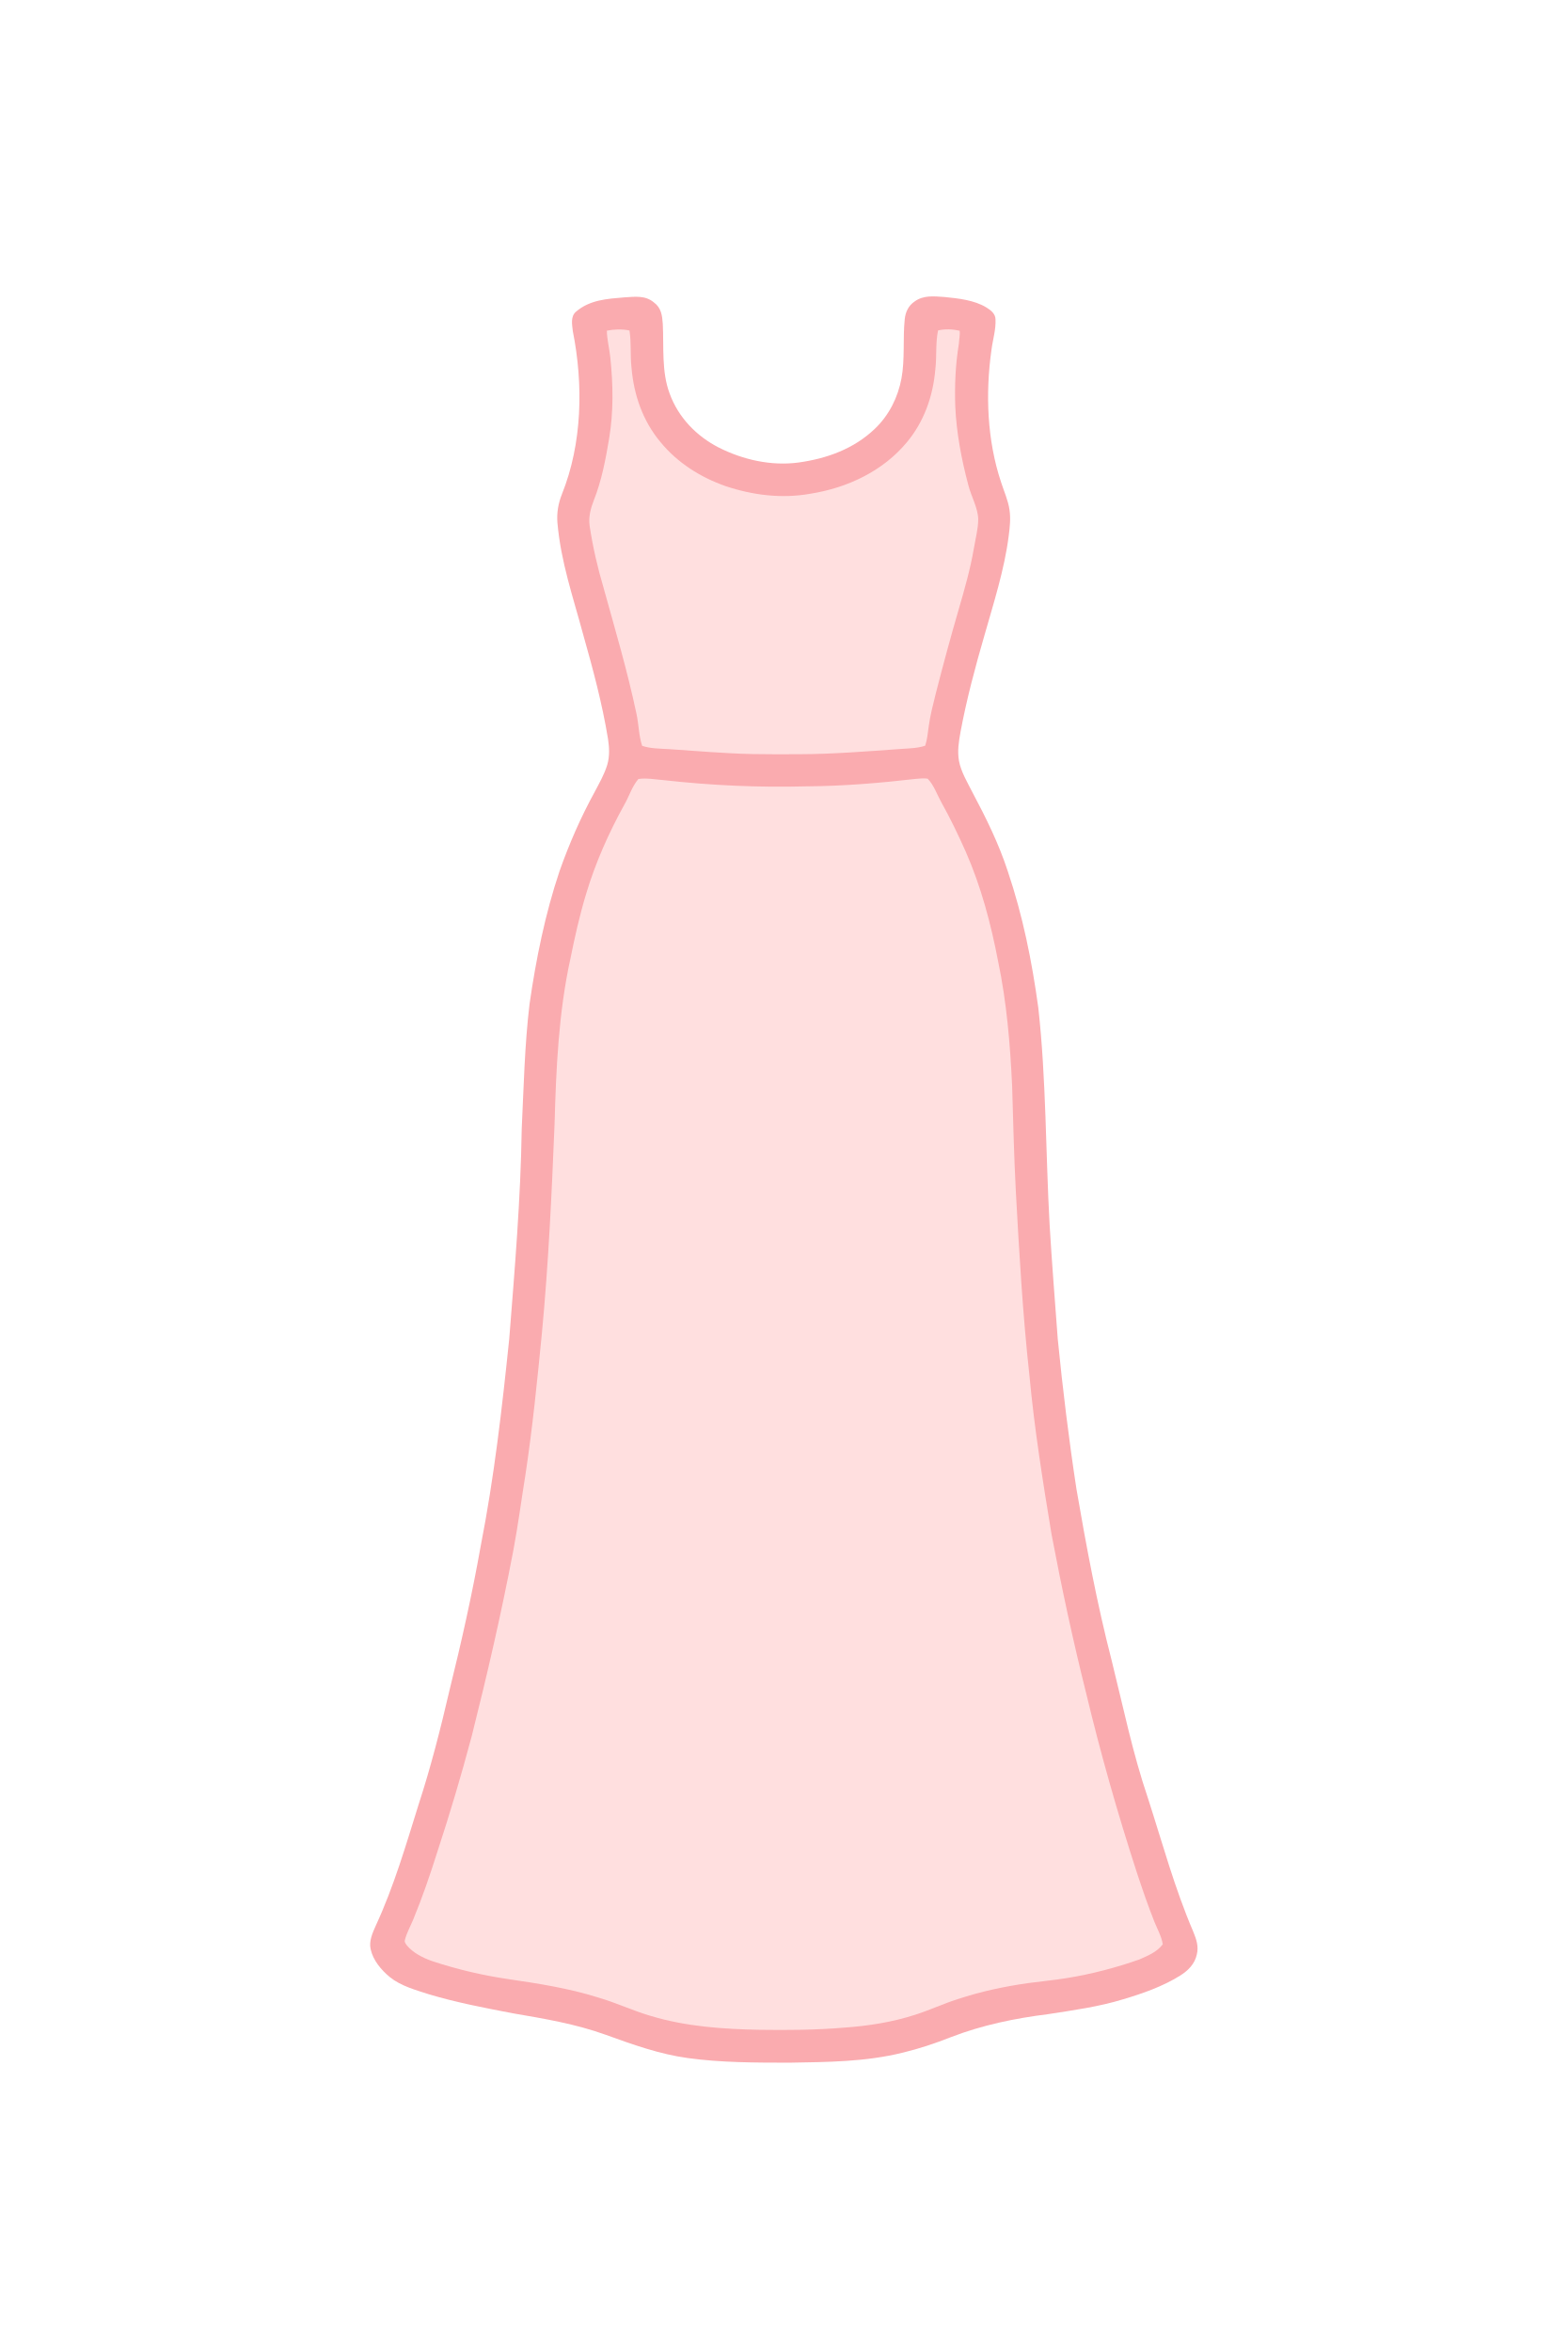
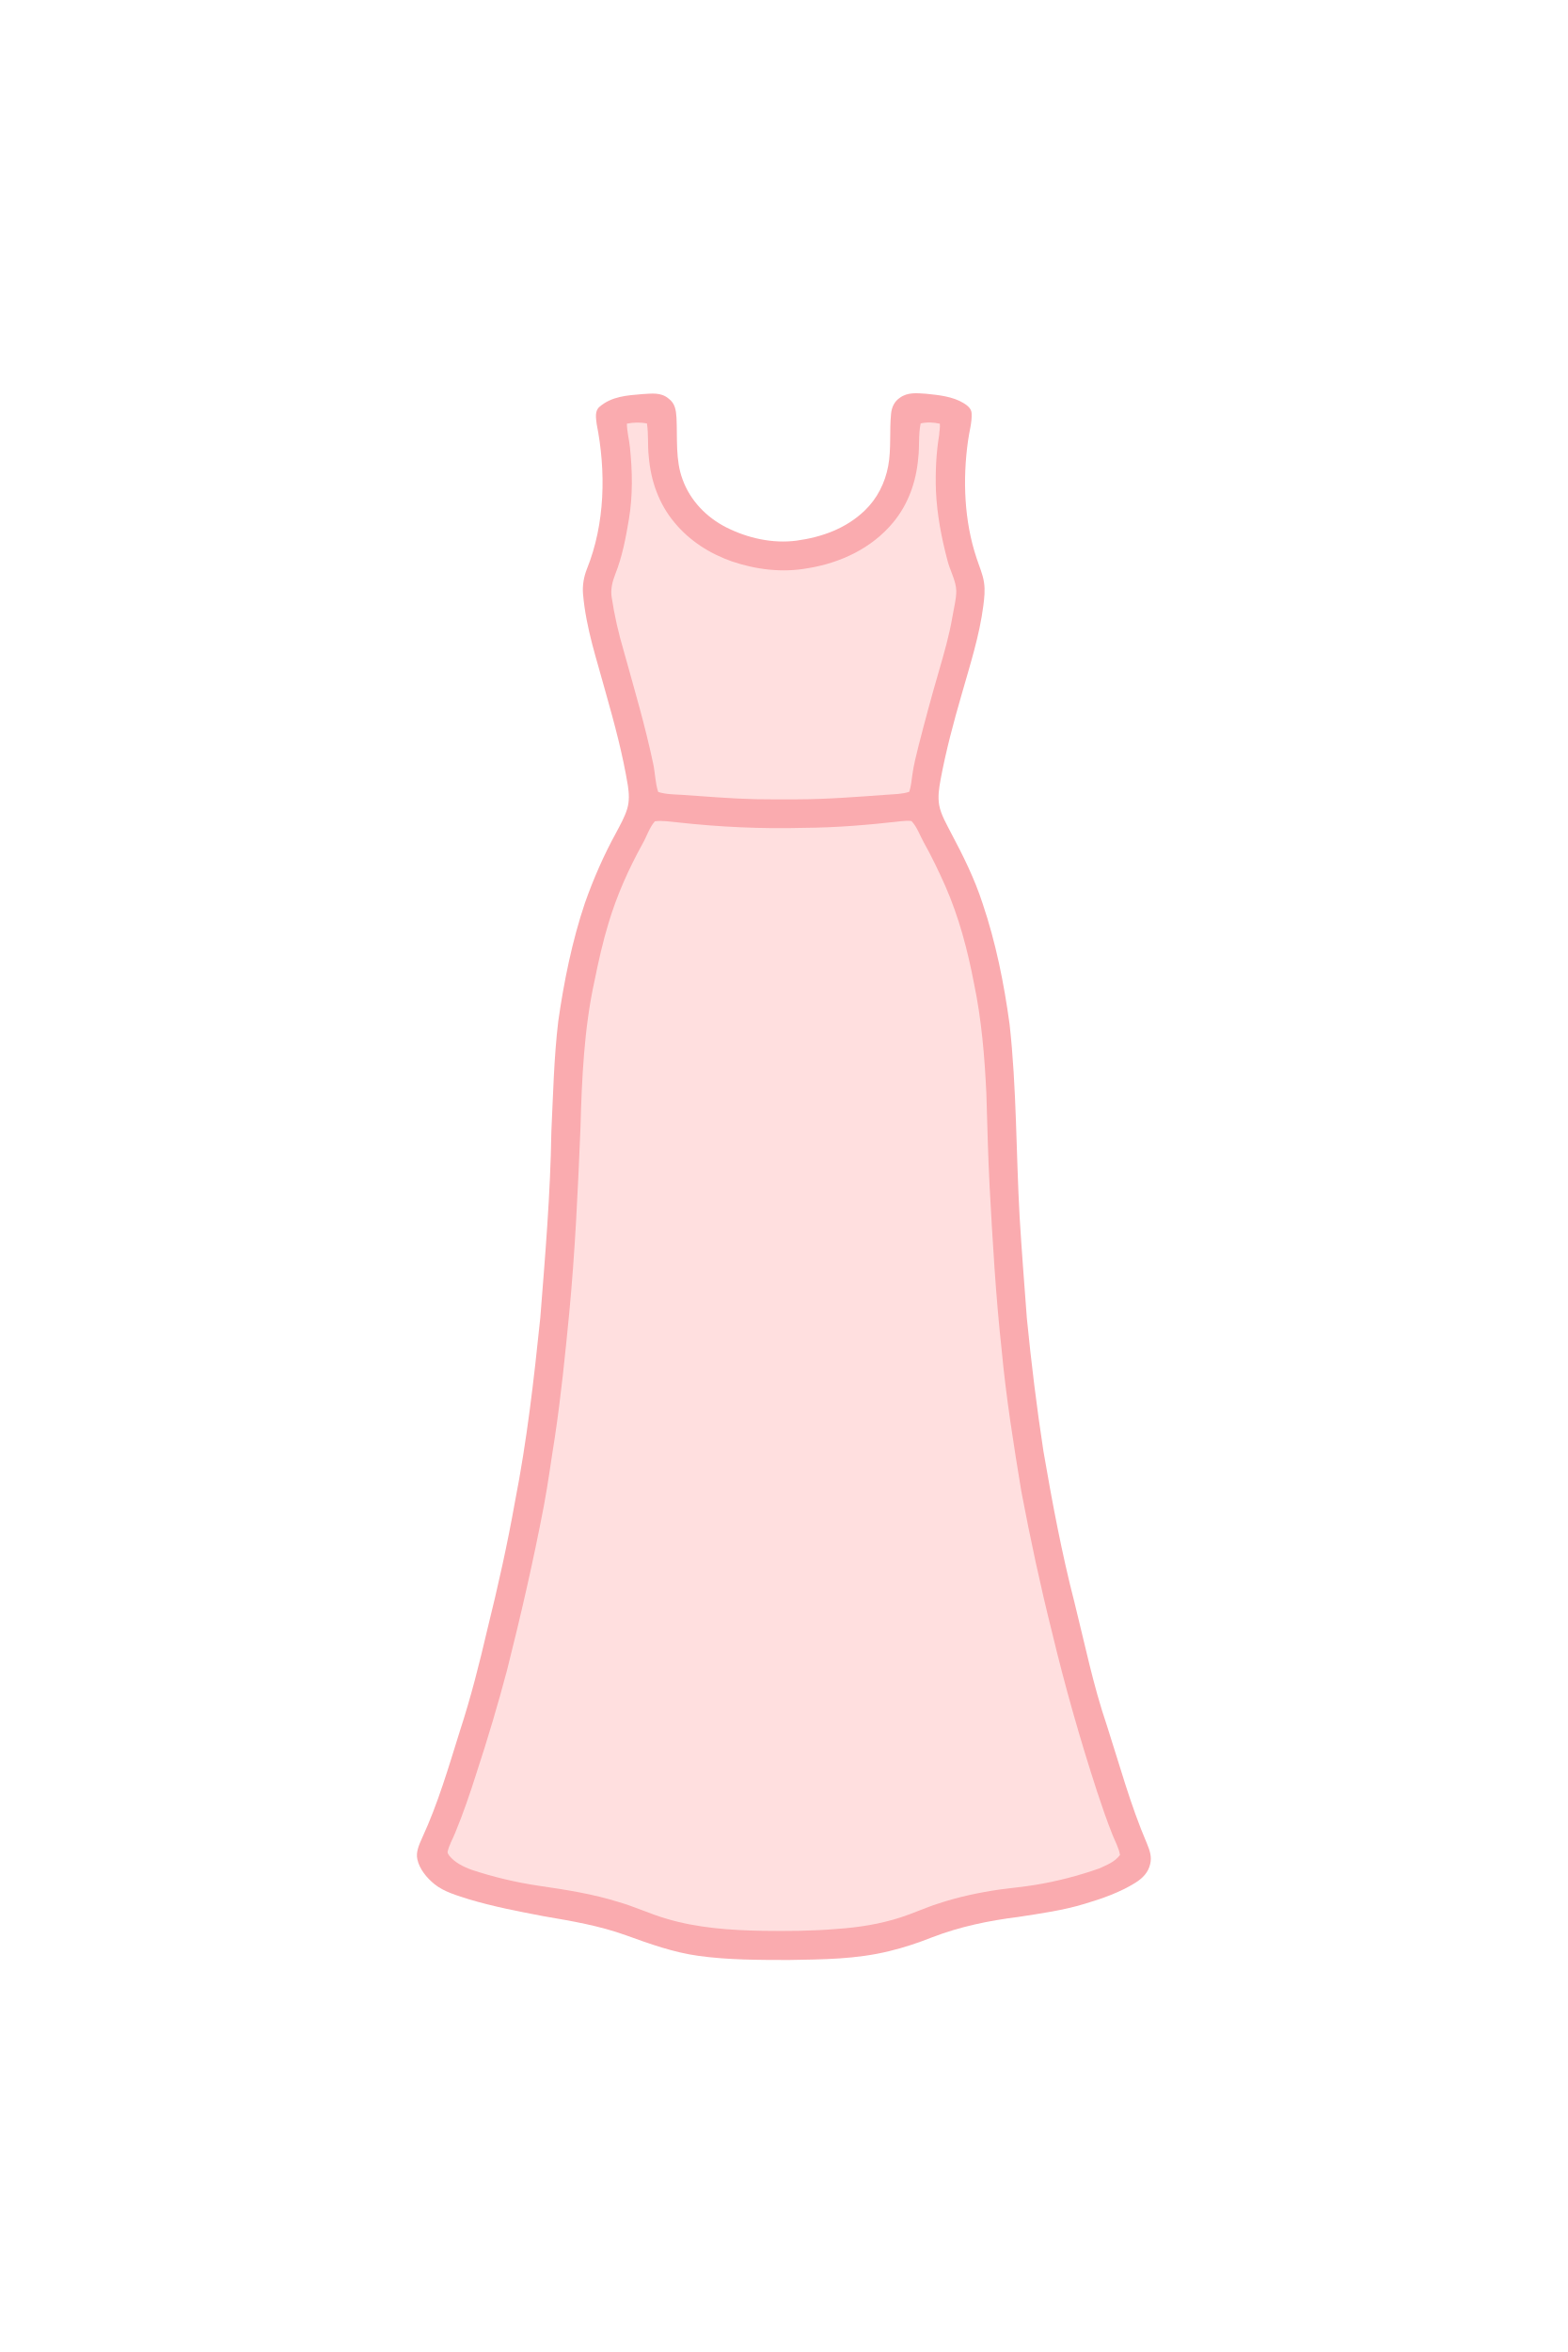
- <svg xmlns="http://www.w3.org/2000/svg" version="1.1" viewBox="0 0 836 1254" width="836.0pt" height="1254.0pt">
+ <svg xmlns="http://www.w3.org/2000/svg" version="1.1" viewBox="-53.25 157.28 942.47 942.47" width="836.0pt" height="1254.0pt">
  <path d="M 348.72 161.25 C 352.63 164.12 353.15 168.24 353.45 172.76 C 354.06 184.99 352.71 198.20 357.12 209.87 C 361.72 222.56 371.43 232.56 383.35 238.64 C 396.25 245.14 411.21 248.51 425.63 246.62 C 440.80 244.56 455.37 239.33 466.57 228.57 C 474.08 221.41 478.85 211.90 480.73 201.74 C 482.63 191.54 481.40 180.36 482.46 170.23 C 482.85 166.39 484.46 162.92 487.74 160.74 C 492.46 157.28 498.05 157.98 503.55 158.34 C 511.02 159.10 519.54 159.95 526.06 163.96 C 528.34 165.38 530.76 167.20 530.87 170.14 C 531.18 175.59 529.38 181.25 528.70 186.67 C 525.44 209.92 526.38 234.80 533.87 257.19 C 535.40 261.95 537.60 266.78 538.31 271.67 C 539.05 276.49 538.51 281.05 537.90 285.84 C 535.64 303.60 529.83 321.66 524.93 338.89 C 520.03 355.79 515.43 372.95 512.22 390.25 C 511.28 395.45 510.47 400.45 511.40 405.73 C 512.49 411.50 515.92 417.22 518.57 422.43 C 525.85 436.14 532.62 449.79 537.44 464.59 C 545.44 488.27 550.31 512.52 553.69 537.25 C 557.94 575.28 557.59 614.76 559.73 653.04 C 560.94 673.38 562.58 693.69 564.08 714.01 C 566.72 740.74 569.98 767.40 574.05 793.96 C 579.31 824.53 585.03 855.14 592.79 885.19 C 599.00 910.08 603.90 934.42 612.19 958.80 C 619.93 982.79 626.30 1006.46 636.28 1029.78 C 637.93 1033.82 639.33 1037.68 638.22 1042.09 C 637.09 1047.17 633.59 1050.65 629.32 1053.33 C 620.08 1059.10 609.32 1062.87 598.91 1065.96 C 586.07 1069.90 572.26 1071.81 558.88 1073.88 C 541.17 1076.09 523.81 1079.69 507.12 1086.12 C 498.71 1089.43 490.17 1092.31 481.38 1094.41 C 461.35 1099.34 441.47 1099.39 421.00 1099.75 C 403.09 1099.73 384.53 1099.74 366.79 1097.28 C 351.71 1095.23 337.33 1090.05 323.11 1084.91 C 306.83 1079.04 290.52 1076.35 273.56 1073.43 C 258.55 1070.57 243.41 1067.67 228.76 1063.29 C 221.72 1061.01 213.70 1058.85 207.90 1054.12 C 203.33 1050.40 198.92 1045.12 197.66 1039.24 C 196.64 1034.92 198.74 1030.40 200.46 1026.53 C 210.10 1005.65 216.35 984.09 223.19 962.22 C 229.80 942.00 234.97 921.54 239.79 900.83 C 246.08 875.44 251.76 850.07 256.34 824.32 C 263.54 787.59 267.73 750.88 271.57 713.70 C 274.51 676.46 277.65 639.33 278.22 601.95 C 279.28 579.76 279.75 557.38 282.39 535.31 C 285.82 511.45 290.70 487.31 298.39 464.44 C 303.52 449.90 309.73 435.68 317.16 422.16 C 319.58 417.57 322.31 412.79 323.82 407.81 C 325.19 403.20 324.93 398.54 324.22 393.85 C 321.08 374.79 316.16 356.59 310.92 338.05 C 305.50 317.95 299.10 299.65 297.26 278.74 C 296.83 273.50 297.69 268.48 299.61 263.60 C 310.56 236.38 311.13 205.02 305.46 176.51 C 305.08 173.08 304.15 168.71 307.18 166.17 C 314.51 159.87 323.68 159.32 332.86 158.55 C 338.49 158.24 344.06 157.31 348.72 161.25 Z" fill="#faabaf" />
  <path d="M 323.62 176.30 C 327.52 175.52 331.77 175.41 335.68 176.20 C 336.72 182.72 336.01 189.45 336.77 196.03 C 337.97 210.54 342.81 224.52 352.25 235.75 C 361.31 246.77 373.46 254.44 386.85 259.15 C 401.48 264.05 416.92 265.97 432.20 263.23 C 451.86 260.11 470.85 251.23 483.69 235.69 C 492.84 224.70 497.58 211.08 498.78 196.93 C 499.61 190.07 498.81 182.90 500.24 176.17 C 504.00 175.32 508.01 175.47 511.75 176.33 C 512.05 178.58 511.43 180.96 511.35 183.23 C 509.51 194.27 509.04 205.56 509.42 216.73 C 510.06 230.86 512.74 244.94 516.37 258.60 C 517.88 264.64 521.51 270.71 521.66 276.83 C 521.64 282.00 520.18 287.27 519.34 292.37 C 517.43 303.52 514.31 314.32 511.17 325.17 C 506.83 340.03 502.81 354.98 498.96 369.97 C 497.59 375.66 496.02 381.47 495.26 387.25 C 494.77 390.65 494.48 394.32 493.38 397.57 C 489.27 399.00 484.46 399.00 480.14 399.33 C 462.20 400.61 443.98 402.09 426.00 402.12 C 417.66 402.24 409.33 402.11 401.00 402.03 C 386.23 401.71 371.45 400.39 356.71 399.41 C 352.05 399.13 346.90 399.15 342.44 397.66 C 340.62 392.23 340.65 386.18 339.41 380.57 C 334.56 357.62 328.07 335.80 321.80 313.17 C 318.62 302.42 316.11 291.53 314.45 280.44 C 313.75 275.63 314.96 271.18 316.66 266.74 C 320.81 256.36 323.00 244.82 324.83 233.81 C 327.23 219.40 326.96 205.07 325.46 190.58 C 324.98 185.84 323.68 181.06 323.62 176.30 Z" fill="#ffdfdf" />
  <path d="M 340.44 415.33 C 344.84 414.68 349.59 415.61 354.01 415.95 C 379.23 418.78 404.63 419.92 430.00 419.25 C 449.50 419.13 469.03 417.50 488.39 415.27 C 490.45 415.09 492.64 414.84 494.69 415.17 C 498.01 418.53 499.77 423.81 502.08 427.93 C 506.83 436.40 511.02 445.16 514.98 454.03 C 523.25 472.88 528.43 492.54 532.30 512.72 C 536.86 534.58 538.69 556.68 539.74 578.95 C 540.30 597.63 540.73 616.30 541.70 634.96 C 543.50 667.74 545.35 700.38 548.93 733.03 C 551.59 761.63 556.11 789.91 560.79 818.23 C 566.15 846.56 572.21 874.78 579.21 902.75 C 586.95 935.07 596.06 967.06 606.34 998.66 C 609.21 1007.32 612.17 1015.97 615.54 1024.45 C 617.10 1028.39 619.44 1032.44 620.07 1036.64 C 616.81 1040.89 612.32 1042.56 607.64 1044.70 C 594.96 1049.15 581.93 1052.56 568.66 1054.68 C 561.88 1055.79 555.08 1056.38 548.29 1057.31 C 535.57 1059.13 523.01 1061.79 510.81 1065.84 C 503.11 1068.26 495.84 1071.71 488.15 1074.16 C 475.75 1078.17 462.98 1080.17 450.00 1081.07 C 435.02 1082.34 420.03 1082.43 405.00 1082.21 C 385.69 1081.86 365.75 1080.48 347.18 1074.86 C 337.58 1072.09 328.59 1067.77 318.99 1065.00 C 303.21 1060.03 287.14 1057.55 270.83 1055.16 C 257.10 1053.14 243.61 1049.94 230.43 1045.58 C 225.52 1043.85 220.22 1041.21 216.88 1037.10 C 216.42 1036.42 215.59 1035.39 215.88 1034.53 C 216.77 1030.67 218.89 1027.03 220.38 1023.37 C 225.28 1011.51 229.39 999.47 233.25 987.25 C 239.94 966.87 246.07 946.30 251.57 925.57 C 259.82 892.82 267.41 859.87 273.73 826.70 C 276.27 813.27 278.02 799.70 280.21 786.21 C 284.00 761.18 286.49 736.16 288.96 710.99 C 292.50 673.80 294.23 636.38 295.74 599.05 C 296.53 570.04 297.90 539.60 304.17 511.21 C 306.51 499.60 309.12 487.90 312.57 476.56 C 317.54 459.96 324.59 444.12 332.96 428.97 C 335.50 424.57 337.11 419.16 340.44 415.33 Z" fill="#ffdfdf" />
</svg>
